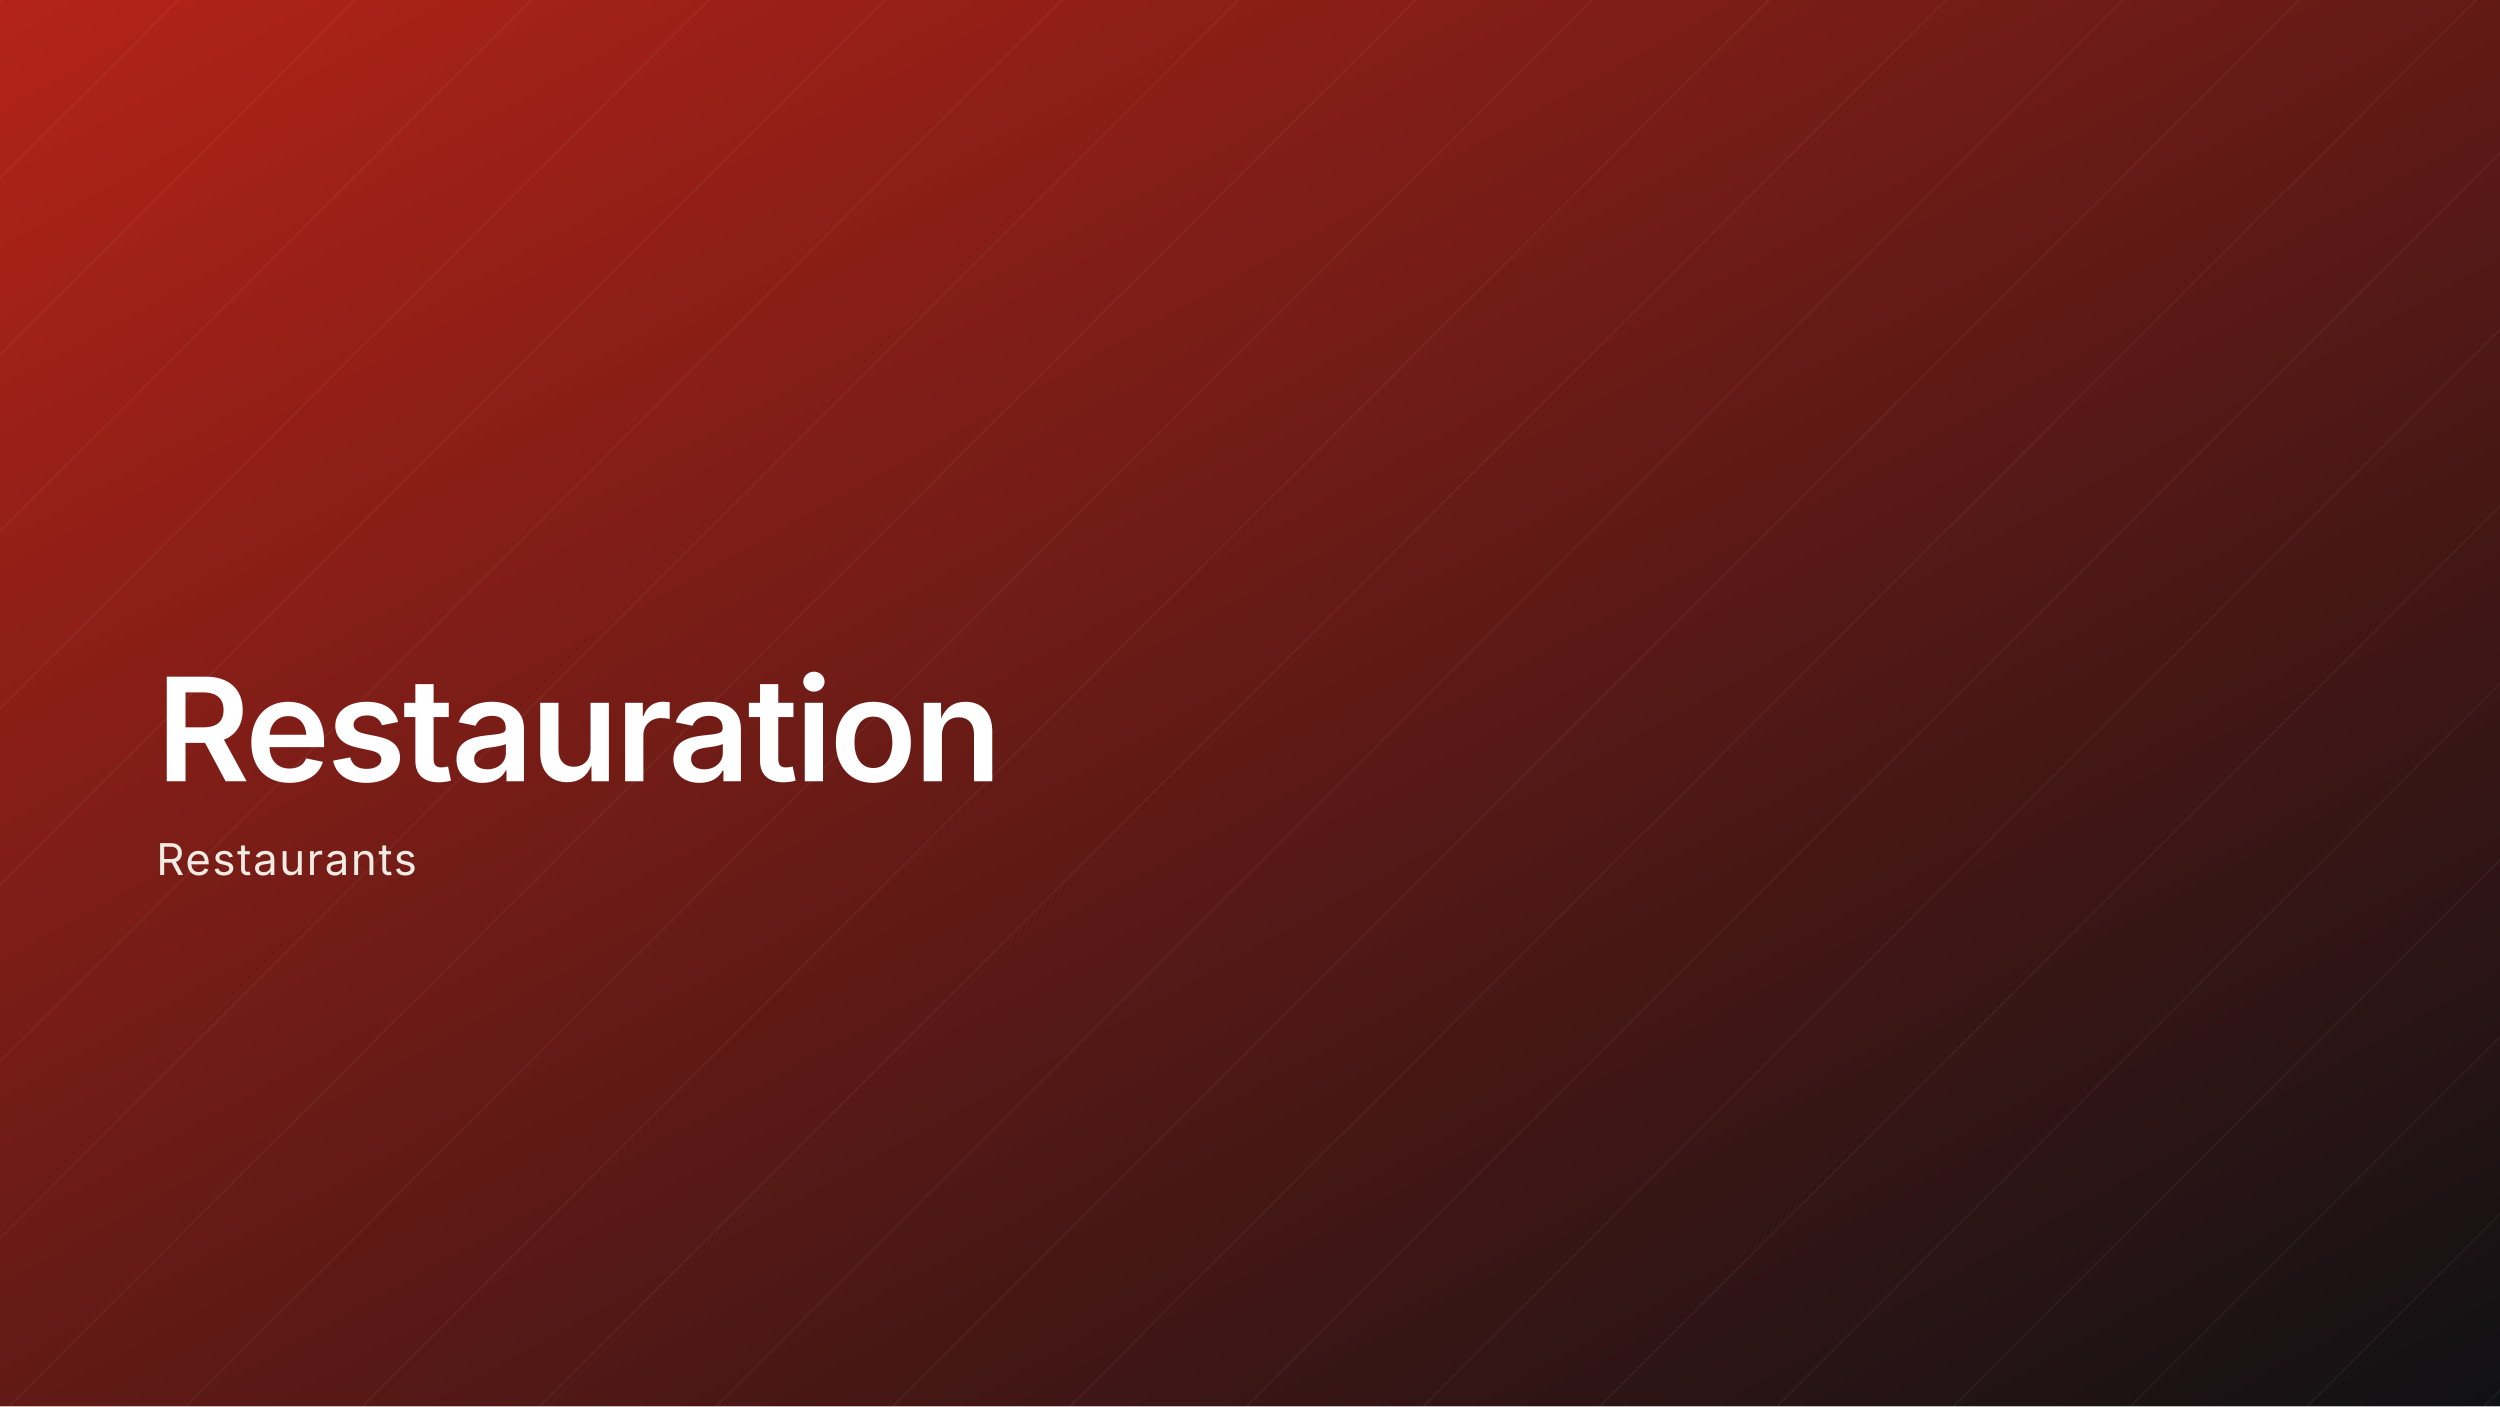
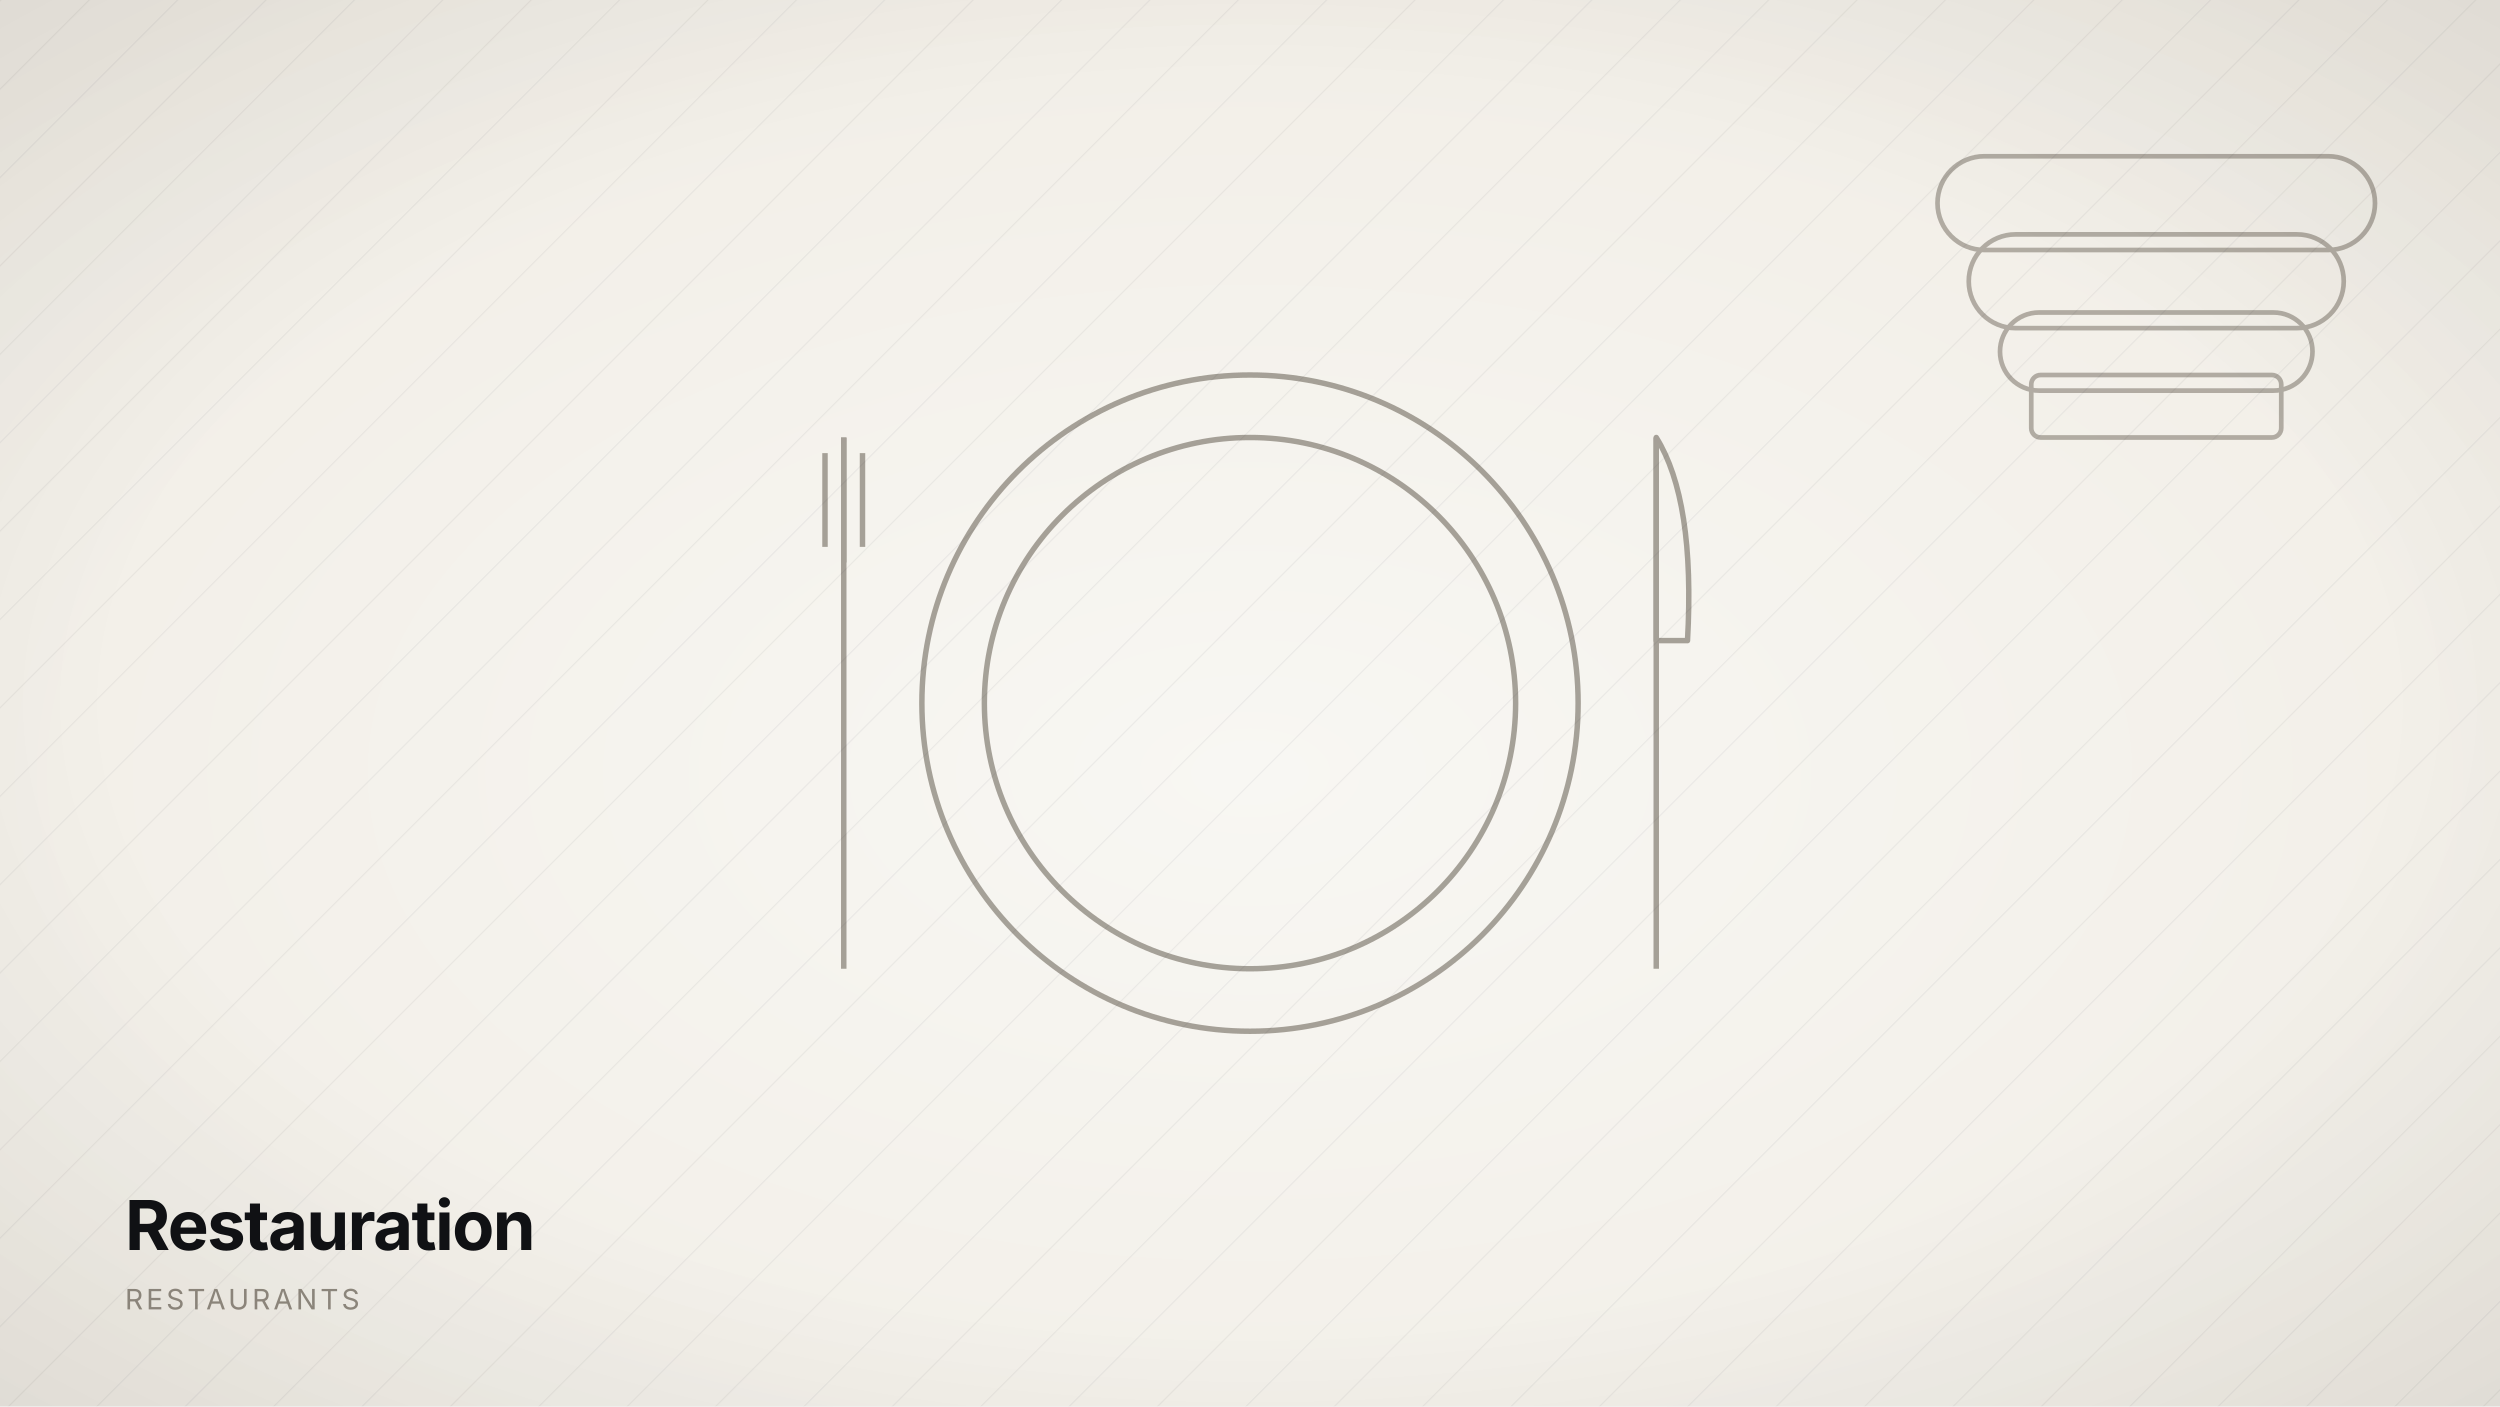
<svg xmlns="http://www.w3.org/2000/svg" viewBox="0 0 1600 900" width="1600" height="900" role="img" aria-label="Restauration">
  <defs>
-     <linearGradient id="g-restauration" x1="0%" y1="0%" x2="100%" y2="100%">
-       <stop offset="0%" stop-color="#B42318" />
-       <stop offset="100%" stop-color="#101114" />
-     </linearGradient>
-     <pattern id="p-restauration" patternUnits="userSpaceOnUse" width="80" height="80" patternTransform="rotate(45)">
-       <line x1="0" y1="0" x2="0" y2="80" stroke="#FFFFFF" stroke-opacity="0.05" stroke-width="2" />
+     <pattern id="p-restauration" patternUnits="userSpaceOnUse" width="40" height="40" patternTransform="rotate(45)">
+       <line x1="0" y1="0" x2="0" y2="40" stroke="#101114" stroke-opacity="0.05" stroke-width="1.5" />
    </pattern>
+     <radialGradient id="vg-restauration" cx="50%" cy="50%" r="75%">
+       <stop offset="60%" stop-color="#000000" stop-opacity="0" />
+       <stop offset="100%" stop-color="#000000" stop-opacity="0.08" />
+     </radialGradient>
+     <radialGradient id="bg-restauration" cx="50%" cy="55%" r="70%">
+       <stop offset="0%" stop-color="#F8F7F3" />
+       <stop offset="100%" stop-color="#F0ECE4" />
+     </radialGradient>
  </defs>
-   <rect width="1600" height="900" fill="url(#g-restauration)" />
+   <rect width="1600" height="900" fill="url(#bg-restauration)" />
+   <g fill="none" stroke="#7A7368" stroke-width="3.5" opacity="0.65">
+     <circle cx="800" cy="450" r="210" />
+     <circle cx="800" cy="450" r="170" />
+     <line x1="540" y1="280" x2="540" y2="620" />
+     <line x1="540" y1="280" x2="540" y2="360" />
+     <line x1="528" y1="290" x2="528" y2="350" />
+     <line x1="552" y1="290" x2="552" y2="350" />
+     <line x1="1060" y1="280" x2="1060" y2="620" />
+     <path d="M 1060 280 Q 1085 320 1080 410 L 1060 410 Z" stroke-linejoin="round" />
+   </g>
+   <g fill="none" stroke="#7A7368" stroke-width="3" opacity="0.55">
+     <rect x="1280" y="200" width="200" height="50" rx="25" />
+     <rect x="1260" y="150" width="240" height="60" rx="30" />
+     <rect x="1240" y="100" width="280" height="60" rx="30" />
+     <rect x="1300" y="240" width="160" height="40" rx="6" />
+   </g>
  <rect width="1600" height="900" fill="url(#p-restauration)" />
-   <text x="100" y="500" font-family="Inter,system-ui,sans-serif" font-size="92" font-weight="600" fill="#FFFFFF" letter-spacing="-2">Restauration</text>
-   <text x="100" y="560" font-family="Inter,system-ui,sans-serif" font-size="28" font-weight="400" fill="#F0ECE4" letter-spacing="1">Restaurants</text>
+   <rect width="1600" height="900" fill="url(#vg-restauration)" />
+   <text x="80" y="800" font-family="Inter,system-ui,sans-serif" font-size="44" font-weight="700" fill="#101114" letter-spacing="-1">Restauration</text>
+   <text x="80" y="838" font-family="Inter,system-ui,sans-serif" font-size="18" font-weight="400" fill="#7A7368" letter-spacing="2" opacity="0.85">RESTAURANTS</text>
</svg>
